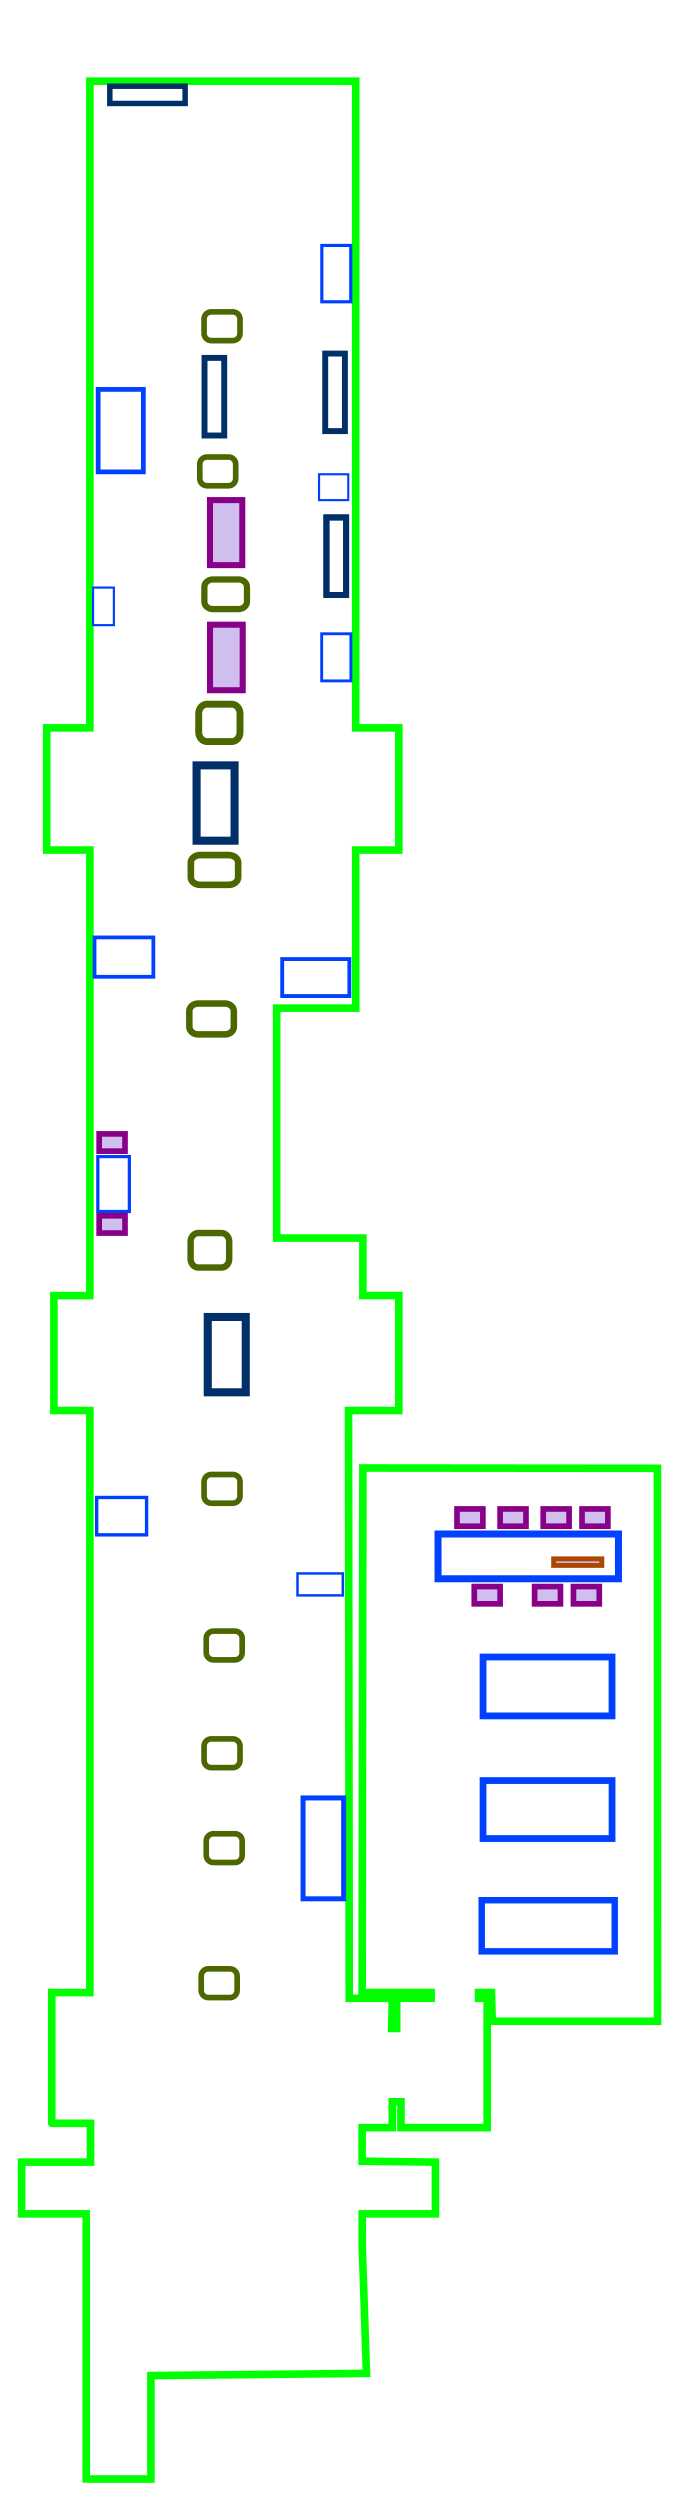
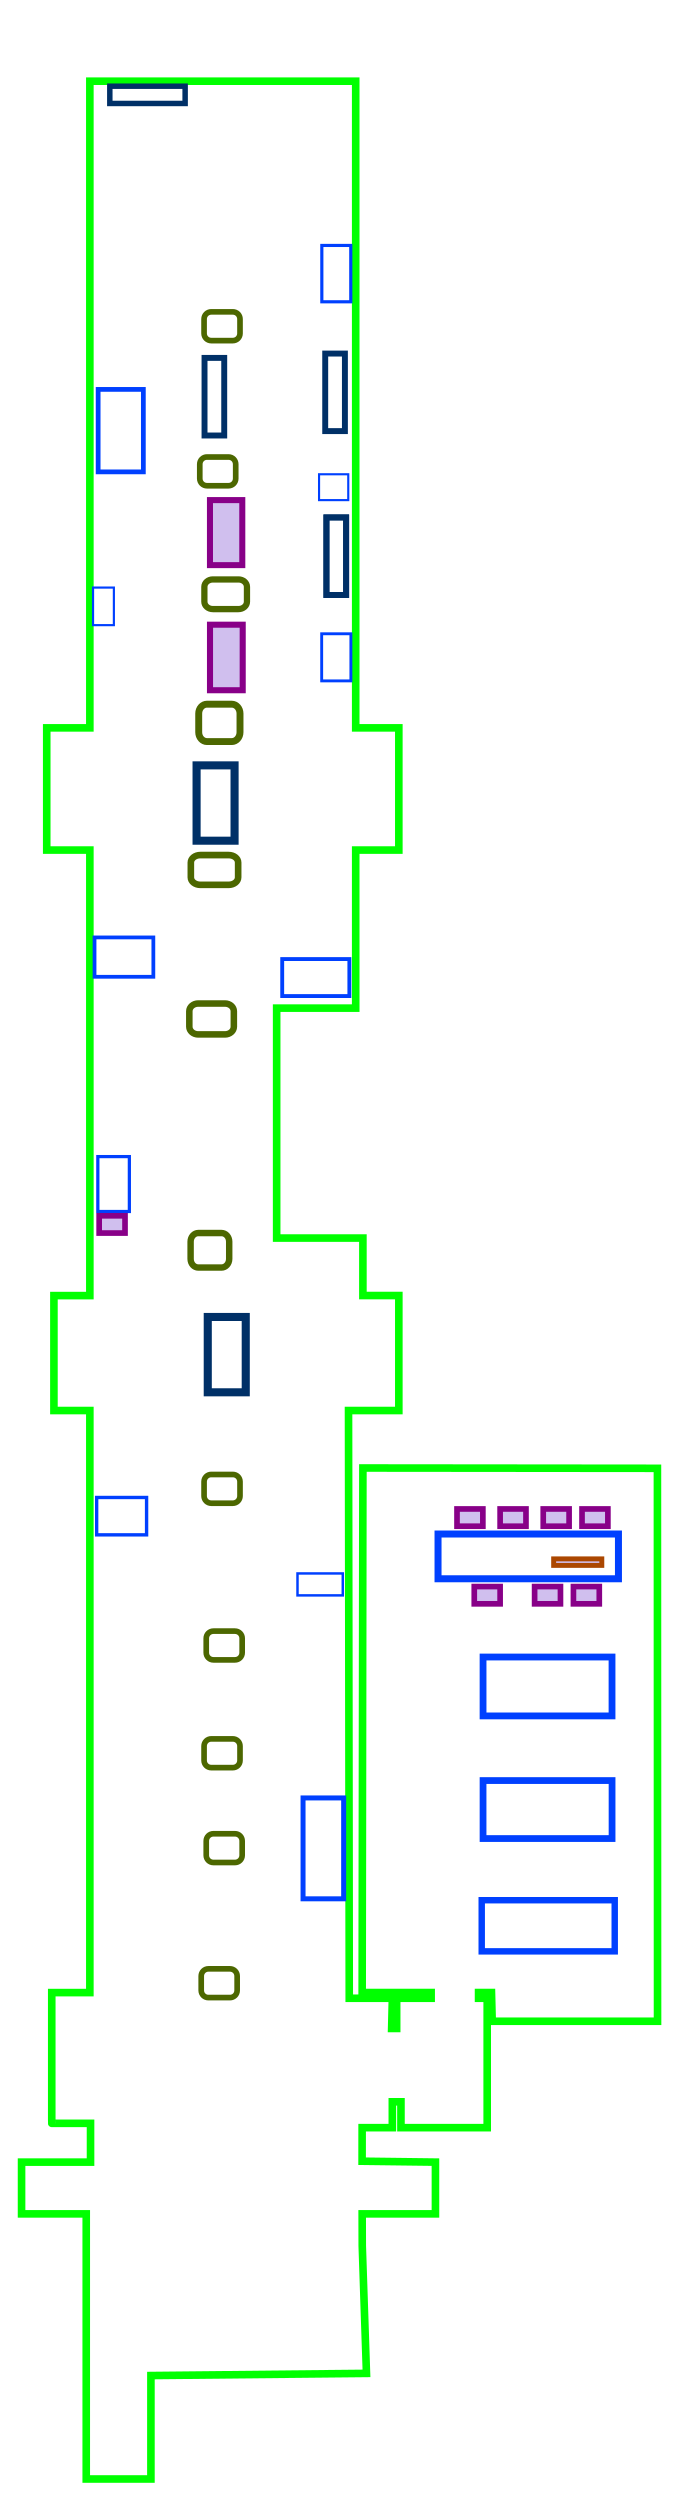
<svg xmlns="http://www.w3.org/2000/svg" viewBox="-5.864 -30.912 17.971 65.749" version="1.1" id="svg380" xml:space="preserve" width="17.971" height="65.749">
  <defs id="defs384" />
  <path d="m -3.596,34.285 10e-8,-6.973 h -1.701 v -1.361 h 1.814 v -1.02 h -1.02 c -1e-6,0.017 0,-2.306 0,-3.439 l 1.002,6e-6 V 6.184 H -4.446 V 3.161 h 0.945 l -1e-7,-11.717 -1.134,4e-7 v -3.213 h 1.134 l -4e-7,-17.008 h 6.992 v 17.008 h 1.134 v 3.213 H 3.491 v 4.157 H 1.412 v 6.047 h 2.268 v 1.512 l 0.945,4e-7 V 6.184 H 3.302 l 0.019,15.458 h 1.134 l -0.019,0.794 0.132,2e-6 V 21.642 H 5.475 V 21.491 H 3.661 l 0.019,-13.795 7.746,0.008 0.003,14.543 H 7.081 L 7.062,21.491 H 6.722 v 0.151 l 0.227,-10e-7 v 3.402 H 4.681 V 24.364 H 4.454 v 0.68 l -0.794,1e-6 -0.001,0.883 1.929,0.024 v 1.361 H 3.661 l 0.002,0.841 0.111,3.354 -5.669,0.057 v 2.721 z" fill="none" stroke="#000000" stroke-width="0.1" id="hall" style="fill:none;fill-opacity:1;stroke:#00ff00;stroke-width:0.2;stroke-dasharray:none;stroke-opacity:1" />
  <g id="layer1">
    <path id="rect3529" style="fill:none;stroke:#0040ff;stroke-width:0.169" d="m 6.805,19.063 h 3.498 v 1.345 H 6.805 Z" />
    <path id="rect3529-6" style="fill:none;stroke:#0040ff;stroke-width:0.178" d="m 6.84,15.916 h 3.393 v 1.525 H 6.84 Z" />
    <path id="rect3529-6-5" style="fill:none;stroke:#0040ff;stroke-width:0.179" d="m 6.84,12.667 h 3.392 v 1.549 H 6.84 Z" />
    <path id="rect3529-6-5-0" style="fill:none;stroke:#0040ff;stroke-width:0.065" d="m 1.96,10.469 h 1.191 v 0.577 H 1.96 Z" />
    <path id="rect3529-6-5-0-9" style="fill:none;stroke:#0040ff;stroke-width:0.085" d="m -3.291,-0.494 h 0.829 v 1.444 h -0.829 z" />
    <path id="rect3529-6-5-0-9-6" style="fill:none;stroke:#0040ff;stroke-width:0.089" d="m -3.322,8.471 h 1.313 v 0.983 h -1.313 z" />
    <path id="rect3529-6-5-0-9-9" style="fill:none;stroke:#0040ff;stroke-width:0.099" d="m -3.378,-6.258 h 1.547 v 1.035 h -1.547 z" />
    <path id="rect3529-6-5-0-9-9-3" style="fill:none;stroke:#0040ff;stroke-width:0.102" d="M 1.558,-5.689 H 3.324 v 0.973 H 1.558 Z" />
    <path id="rect3529-6-3" style="fill:none;stroke:#0040ff;stroke-width:0.184" d="M 5.656,9.432 H 10.401 V 10.609 H 5.656 Z" />
    <path id="rect3529-6-7" style="fill:none;stroke:#0040ff;stroke-width:0.131" d="m 2.106,16.373 h 1.068 v 2.653 H 2.106 Z" />
    <path id="rect3529-6-7-2-0" style="fill:none;stroke:#0040ff;stroke-width:0.076" d="m 2.596,-14.244 h 0.768 v 1.239 H 2.596 Z" />
    <path id="rect3529-6-7-2-7" style="fill:none;stroke:#0040ff;stroke-width:0.125" d="m -3.283,-20.671 h 1.189 v 2.169 h -1.189 z" />
    <path id="rect3529-6-7-2-7-6" style="fill:none;stroke:#0040ff;stroke-width:0.057" d="m -3.417,-15.459 h 0.548 v 0.988 h -0.548 z" />
    <path id="rect3847" style="fill:none;stroke:#4c6700;stroke-width:0.149" d="M -0.383,20.868 H 0.184 c 0.105,0 0.189,0.084 0.189,0.189 v 0.378 c 0,0.105 -0.084,0.189 -0.189,0.189 h -0.567 c -0.105,0 -0.189,-0.084 -0.189,-0.189 v -0.378 c 0,-0.105 0.084,-0.189 0.189,-0.189 z" />
    <path id="rect3847-5" style="fill:none;stroke:#4c6700;stroke-width:0.149" d="m -0.251,17.315 h 0.567 c 0.105,0 0.189,0.084 0.189,0.189 v 0.378 c 0,0.105 -0.084,0.189 -0.189,0.189 h -0.567 c -0.105,0 -0.189,-0.084 -0.189,-0.189 v -0.378 c 0,-0.105 0.084,-0.189 0.189,-0.189 z" />
    <path id="rect3847-6" style="fill:none;stroke:#4c6700;stroke-width:0.149" d="m -0.308,14.82 h 0.567 c 0.105,0 0.189,0.084 0.189,0.189 v 0.378 c 0,0.105 -0.084,0.189 -0.189,0.189 h -0.567 c -0.105,0 -0.189,-0.084 -0.189,-0.189 v -0.378 c 0,-0.105 0.084,-0.189 0.189,-0.189 z" />
    <path id="rect3847-2" style="fill:none;stroke:#4c6700;stroke-width:0.149" d="m -0.251,11.986 h 0.567 c 0.105,0 0.189,0.084 0.189,0.189 v 0.378 c 0,0.105 -0.084,0.189 -0.189,0.189 h -0.567 c -0.105,0 -0.189,-0.084 -0.189,-0.189 v -0.378 c 0,-0.105 0.084,-0.189 0.189,-0.189 z" />
    <path id="rect3847-9" style="fill:none;stroke:#4c6700;stroke-width:0.149" d="m -0.308,7.866 h 0.567 c 0.105,0 0.189,0.084 0.189,0.189 v 0.378 c 0,0.105 -0.084,0.189 -0.189,0.189 h -0.567 c -0.105,0 -0.189,-0.084 -0.189,-0.189 v -0.378 c 0,-0.105 0.084,-0.189 0.189,-0.189 z" />
    <path id="rect3847-1" style="fill:none;stroke:#4c6700;stroke-width:0.169" d="m -0.648,1.516 h 0.609 c 0.113,0 0.203,0.101 0.203,0.227 v 0.454 c 0,0.126 -0.091,0.227 -0.203,0.227 h -0.609 c -0.113,0 -0.203,-0.101 -0.203,-0.227 V 1.743 c 0,-0.126 0.091,-0.227 0.203,-0.227 z" />
    <path id="rect3847-1-3" style="fill:none;stroke:#4c6700;stroke-width:0.172" d="m -0.651,-4.52 h 0.703 c 0.13,0 0.234,0.091 0.234,0.203 v 0.407 c 0,0.113 -0.105,0.203 -0.234,0.203 h -0.703 c -0.13,0 -0.234,-0.091 -0.234,-0.203 v -0.407 c 0,-0.113 0.105,-0.203 0.234,-0.203 z" />
    <path id="rect3847-1-6" style="fill:none;stroke:#4c6700;stroke-width:0.174" d="m -0.596,-8.424 h 0.746 c 0.138,0 0.249,0.087 0.249,0.196 v 0.391 c 0,0.108 -0.111,0.196 -0.249,0.196 h -0.746 c -0.138,0 -0.249,-0.087 -0.249,-0.196 v -0.391 c 0,-0.108 0.111,-0.196 0.249,-0.196 z" />
    <path id="rect3847-1-6-0" style="fill:none;stroke:#4c6700;stroke-width:0.182" d="m -0.421,-12.392 h 0.652 c 0.12,0 0.217,0.11 0.217,0.246 v 0.491 c 0,0.136 -0.097,0.246 -0.217,0.246 h -0.652 c -0.12,0 -0.217,-0.11 -0.217,-0.246 v -0.491 c 0,-0.136 0.097,-0.246 0.217,-0.246 z" />
    <path id="rect3847-1-6-0-6" style="fill:none;stroke:#4c6700;stroke-width:0.165" d="m -0.265,-15.673 h 0.672 c 0.124,0 0.224,0.087 0.224,0.195 v 0.39 c 0,0.108 -0.1,0.195 -0.224,0.195 h -0.672 c -0.124,0 -0.224,-0.087 -0.224,-0.195 v -0.39 c 0,-0.108 0.1,-0.195 0.224,-0.195 z" />
    <path id="rect3847-1-6-0-6-6" style="fill:none;stroke:#4c6700;stroke-width:0.149" d="m -0.421,-18.893 h 0.567 c 0.105,0 0.189,0.084 0.189,0.189 v 0.378 c 0,0.105 -0.084,0.189 -0.189,0.189 h -0.567 c -0.105,0 -0.189,-0.084 -0.189,-0.189 v -0.378 c 0,-0.105 0.084,-0.189 0.189,-0.189 z" />
    <path id="rect3847-1-6-0-6-1" style="fill:none;stroke:#4c6700;stroke-width:0.149" d="m -0.308,-22.71 h 0.567 c 0.105,0 0.189,0.084 0.189,0.189 v 0.378 c 0,0.105 -0.084,0.189 -0.189,0.189 h -0.567 c -0.105,0 -0.189,-0.084 -0.189,-0.189 v -0.378 c 0,-0.105 0.084,-0.189 0.189,-0.189 z" />
    <path id="rect8193" style="fill:none;stroke:#003067;stroke-width:0.213" d="m -0.4,3.724 h 0.999 c 0,0 0,0.098 0,0.22 v 1.541 c 0,0.122 0,0.22 0,0.22 h -0.999 c 0,0 -2e-8,-0.098 -2e-8,-0.22 V 3.944 c 0,-0.122 2e-8,-0.22 2e-8,-0.22 z" />
    <path id="rect8193-2" style="fill:none;stroke:#003067;stroke-width:0.213" d="m -0.694,-10.783 h 0.999 c 0,0 0,0.098 0,0.22 v 1.541 c 0,0.122 0,0.22 0,0.22 h -0.999 c 0,0 -2e-8,-0.098 -2e-8,-0.22 v -1.541 c 0,-0.122 2e-8,-0.22 2e-8,-0.22 z" />
    <path id="rect8193-2-8" style="fill:none;stroke:#003067;stroke-width:0.156" d="m -0.485,-21.499 h 0.518 c 0,0 0,0.101 0,0.227 v 1.586 c 0,0.126 0,0.227 0,0.227 h -0.518 c 0,0 -1e-8,-0.101 -1e-8,-0.227 v -1.586 c 0,-0.126 1e-8,-0.227 1e-8,-0.227 z" />
    <path id="rect8193-2-8-23" style="fill:none;stroke:#003067;stroke-width:0.156" d="m 2.721,-17.304 h 0.518 c 0,0 0,0.101 0,0.227 v 1.586 c 0,0.126 0,0.227 0,0.227 H 2.721 c 0,0 0,-0.101 0,-0.227 v -1.586 c 0,-0.126 0,-0.227 0,-0.227 z" />
    <path id="rect8193-2-8-23-5" style="fill:none;stroke:#003067;stroke-width:0.156" d="m 2.721,-17.304 h 0.518 c 0,0 0,0.101 0,0.227 v 1.586 c 0,0.126 0,0.227 0,0.227 H 2.721 c 0,0 0,-0.101 0,-0.227 v -1.586 c 0,-0.126 0,-0.227 0,-0.227 z" />
    <path id="rect8193-2-8-23-56" style="fill:none;stroke:#003067;stroke-width:0.156" d="m 2.689,-21.614 h 0.518 c 0,0 0,0.101 0,0.227 v 1.586 c 0,0.126 0,0.227 0,0.227 H 2.689 c 0,0 0,-0.101 0,-0.227 v -1.586 c 0,-0.126 0,-0.227 0,-0.227 z" />
    <path id="rect8193-2-8-2" style="fill:none;stroke:#003067;stroke-width:0.144" d="m -2.976,-28.191 v -0.454 c 0,0 0.098,0 0.22,0 h 1.541 c 0.122,0 0.22,0 0.22,0 v 0.454 c 0,0 -0.098,0 -0.22,0 h -1.541 c -0.122,0 -0.22,0 -0.22,0 z" />
    <path id="rect3529-6-7-2-0-6" style="fill:none;stroke:#0040ff;stroke-width:0.056" d="m 2.527,-18.439 h 0.768 v 0.68 H 2.527 Z" />
    <path id="rect3529-6-7-2-0-3-9" style="fill:none;stroke:#0040ff;stroke-width:0.083" d="m 2.6,-24.457 h 0.761 v 1.482 H 2.6 Z" />
    <path id="rect552" style="fill:#d0bfee;stroke:#880088;stroke-width:0.16" d="m -0.341,-14.482 h 0.86 c 1e-8,0 1e-8,0.128 1e-8,0.287 v 1.149 c 0,0.159 0,0.287 -1e-8,0.287 h -0.86 c 0,0 0,-0.128 0,-0.287 v -1.149 c 0,-0.159 0,-0.287 0,-0.287 z" />
    <path id="rect552-3" style="fill:#d0bfee;stroke:#880088;stroke-width:0.159" d="m -0.342,-17.76 h 0.85 c 0,0 0,0.127 0,0.285 v 1.141 c 0,0.158 0,0.285 0,0.285 h -0.85 c 0,0 0,-0.127 0,-0.285 v -1.141 c 0,-0.158 0,-0.285 0,-0.285 z" />
    <rect style="fill:#d0bfee;stroke:#880088;stroke-width:0.149" id="rect1767" width="0.68" height="0.454" x="6.609" y="10.814" rx="5.3239946e-09" ry="0.282" />
    <rect style="fill:#d0bfee;stroke:#880088;stroke-width:0.149" id="rect1767-7" width="0.68" height="0.454" x="8.196" y="10.814" rx="5.3239946e-09" ry="0.282" />
    <rect style="fill:#d0bfee;stroke:#880088;stroke-width:0.149" id="rect1767-9" width="0.68" height="0.454" x="9.217" y="10.814" rx="5.3239946e-09" ry="0.282" />
    <rect style="fill:#d0bfee;stroke:#880088;stroke-width:0.149" id="rect1767-5" width="0.68" height="0.454" x="6.155" y="8.773" rx="5.3239946e-09" ry="0.282" />
-     <rect style="fill:#d0bfee;stroke:#880088;stroke-width:0.149" id="rect1767-5-1" width="0.68" height="0.454" x="-3.256" y="-1.091" rx="5.3239946e-09" ry="0.282" />
    <rect style="fill:#d0bfee;stroke:#880088;stroke-width:0.149" id="rect1767-5-1-2" width="0.68" height="0.454" x="-3.256" y="1.063" rx="5.3239946e-09" ry="0.282" />
    <rect style="fill:#d0bfee;stroke:#880088;stroke-width:0.149" id="rect1767-3" width="0.68" height="0.454" x="7.289" y="8.773" rx="5.3239946e-09" ry="0.282" />
    <rect style="fill:#d0bfee;stroke:#880088;stroke-width:0.149" id="rect1767-56" width="0.68" height="0.454" x="8.423" y="8.773" rx="5.3239946e-09" ry="0.282" />
    <rect style="fill:#d0bfee;stroke:#880088;stroke-width:0.149" id="rect1767-2" width="0.68" height="0.454" x="9.443" y="8.773" rx="5.3239946e-09" ry="0.282" />
    <rect style="fill:#d0bfee;stroke:#ab4700;stroke-width:0.13;stroke-opacity:1" id="rect1856" width="1.266" height="0.171" x="8.697" y="10.086" rx="5.4036917e-09" ry="0.171" />
  </g>
</svg>
